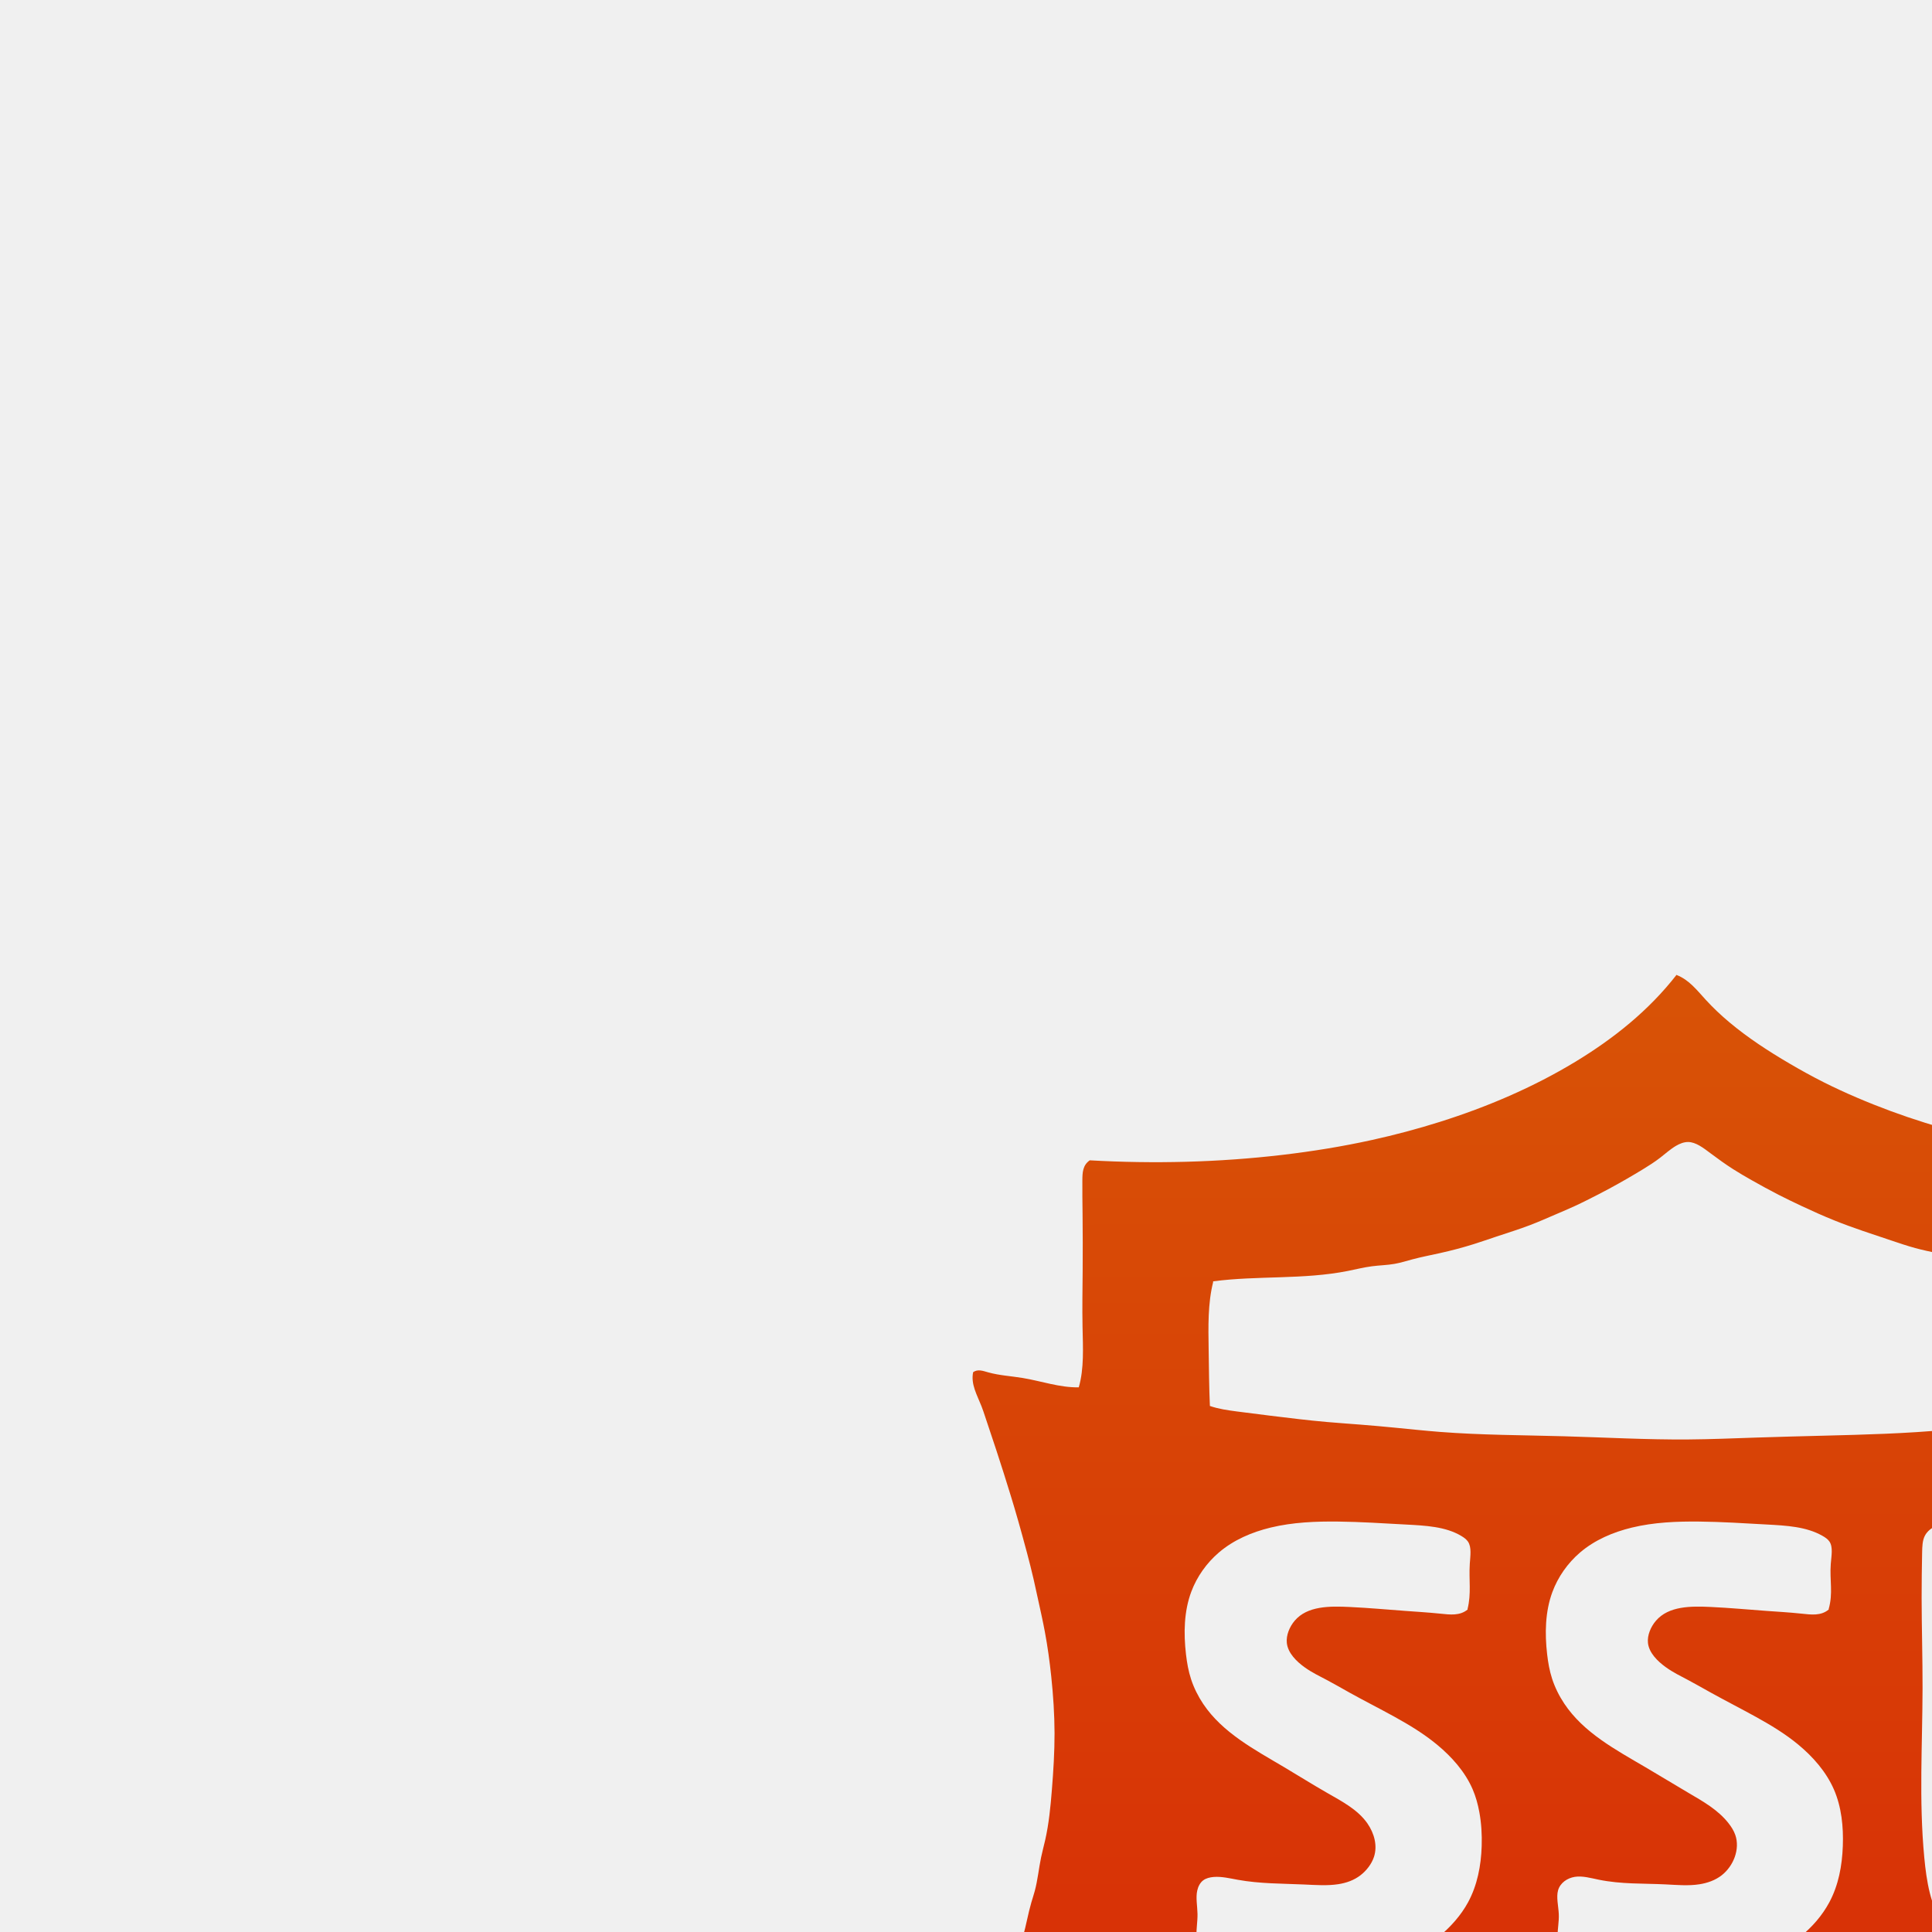
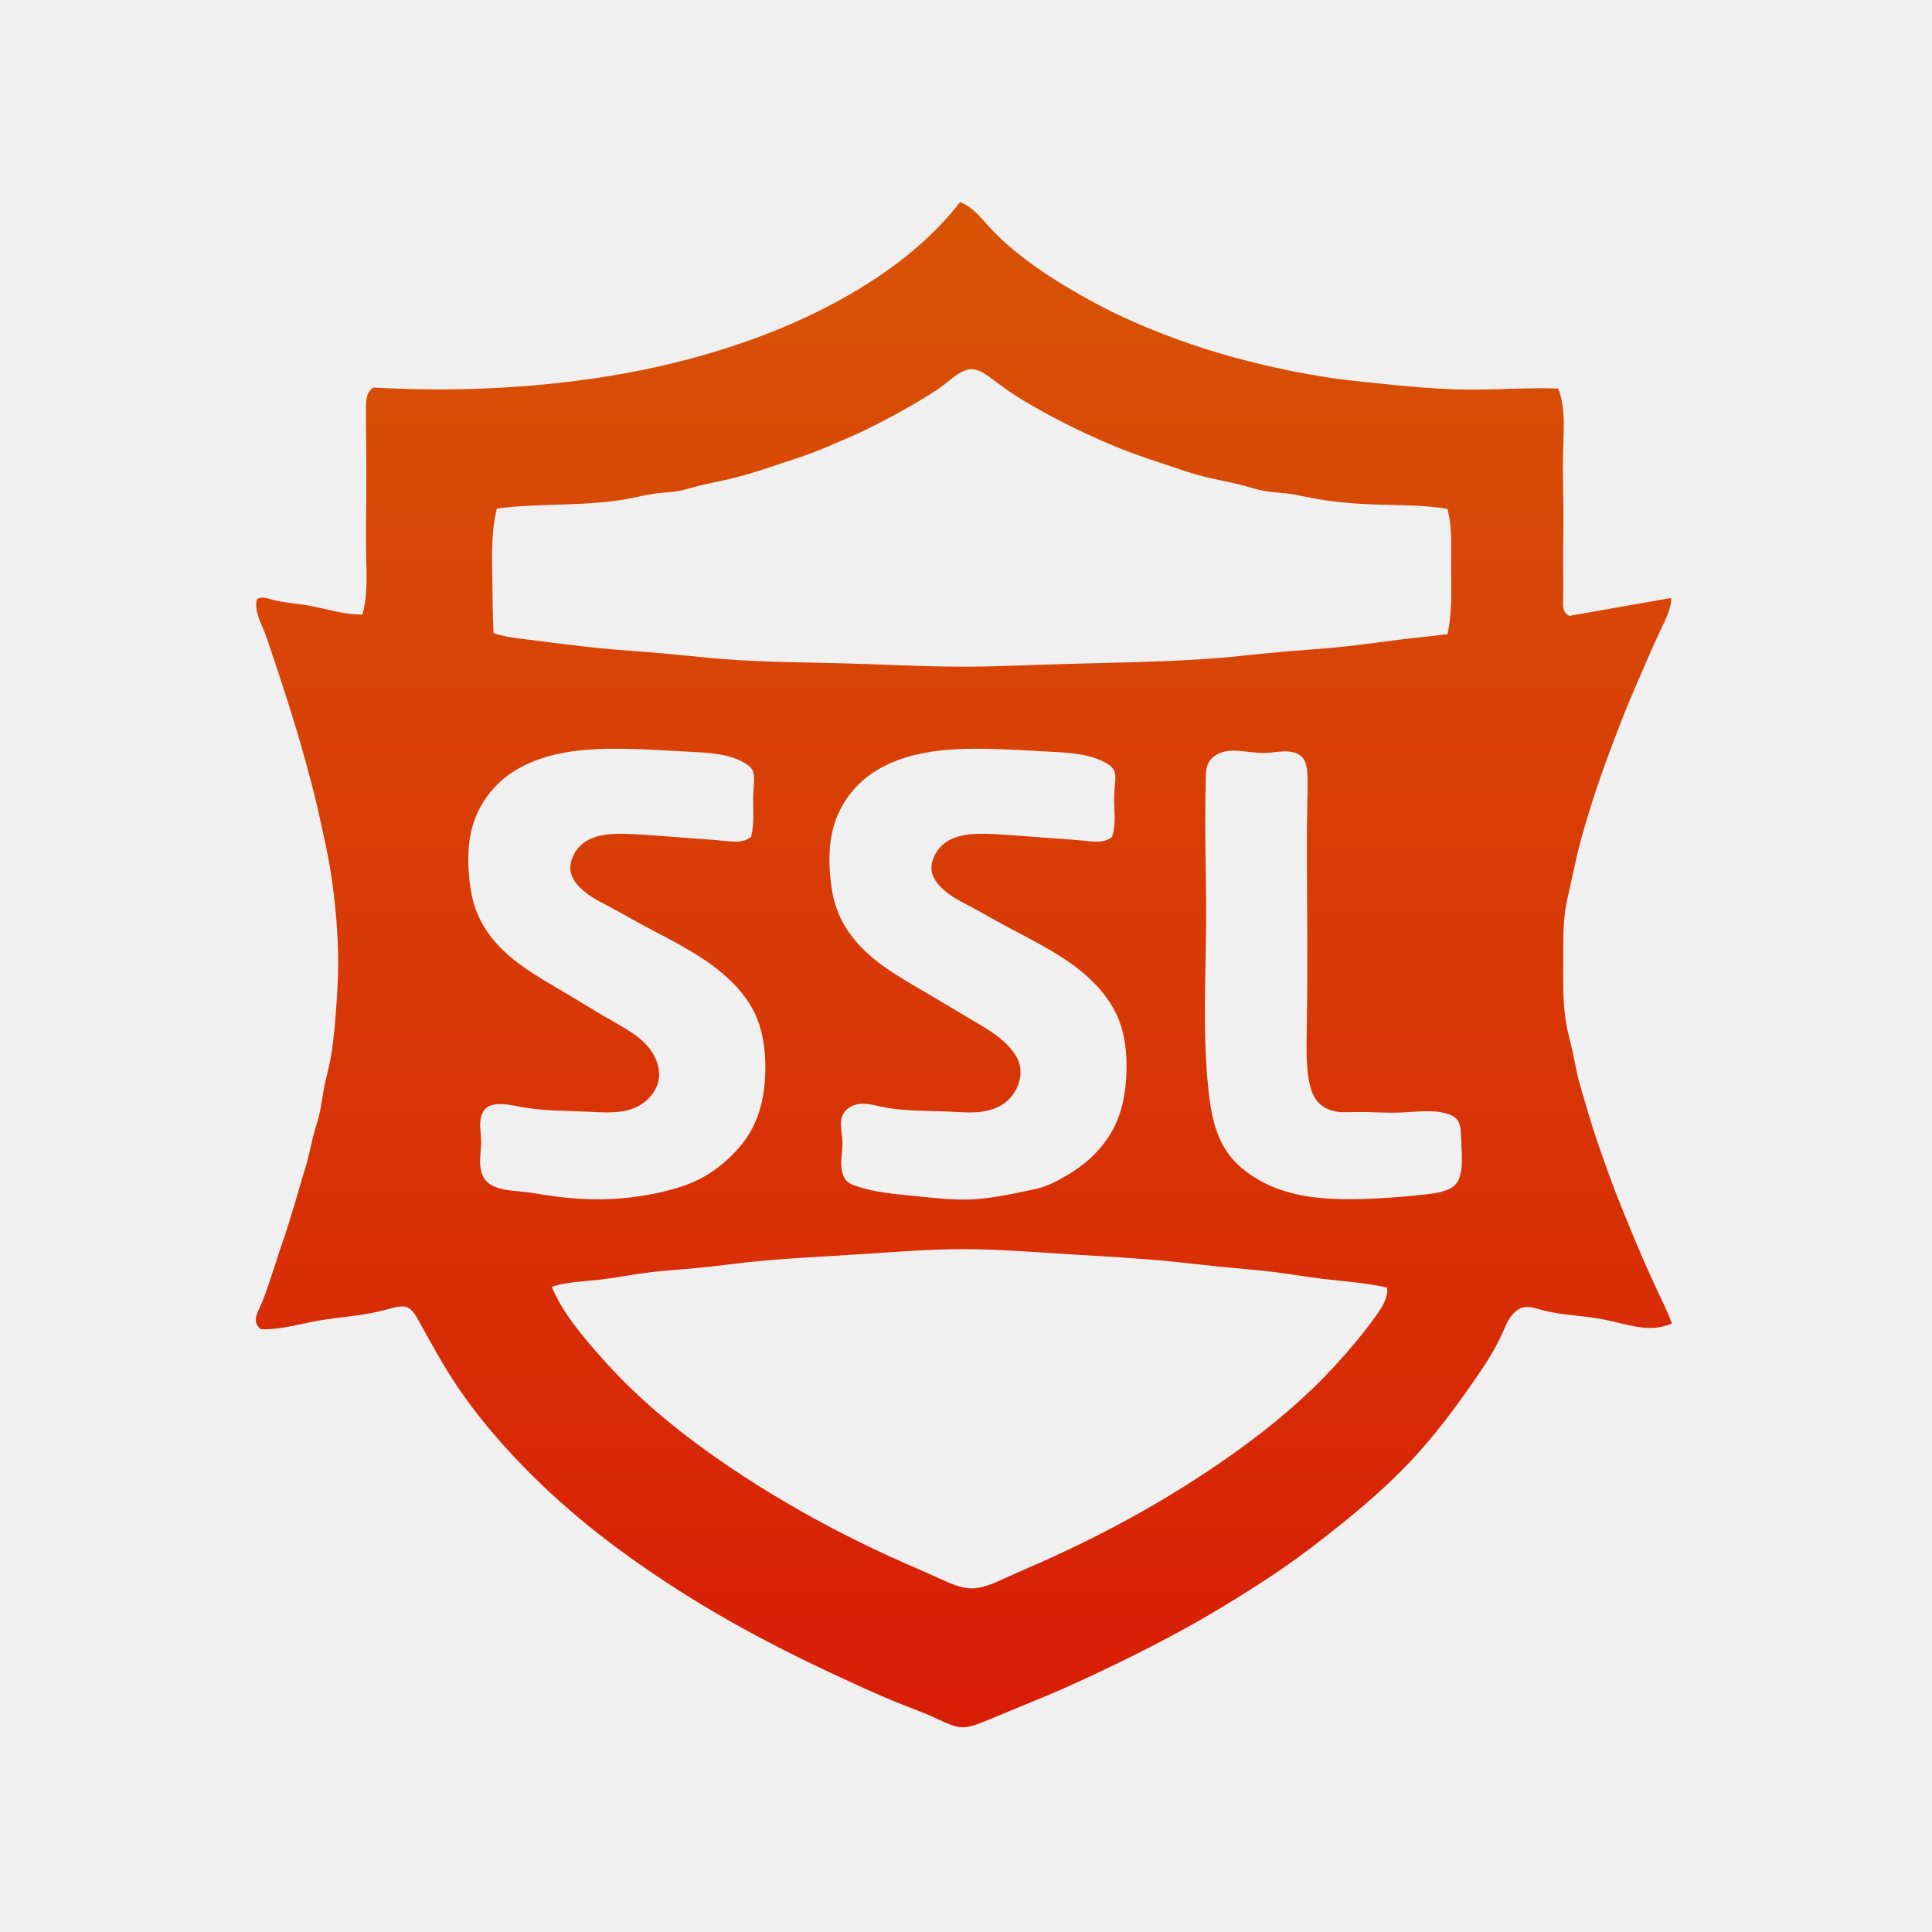
<svg xmlns="http://www.w3.org/2000/svg" viewBox="0 0 100 100">
-   <svg x="45.036" y="47.956" width="84.088" height="84.088" viewBox="0 0 144 144" preserveAspectRatio="none">
-     <defs>
-       <mask id="ssl-silhouette" maskUnits="userSpaceOnUse" x="0" y="0" width="144" height="144" mask-type="alpha">
-         <path d="M71.5 4.302C72.592 4.725 73.299 5.653 74.076 6.502C74.728 7.214 75.429 7.871 76.164 8.488C77.811 9.87 79.63 11.052 81.48 12.137C82.482 12.725 83.493 13.284 84.526 13.804C85.493 14.291 86.479 14.744 87.476 15.17C89.434 16.008 91.438 16.747 93.475 17.385C95.776 18.105 98.121 18.695 100.486 19.185C101.819 19.46 103.157 19.704 104.506 19.895C105.829 20.082 107.162 20.219 108.495 20.354C111.159 20.625 113.821 20.888 116.497 20.91C119.164 20.932 121.844 20.714 124.498 20.815C125.167 22.561 124.973 24.555 124.923 26.505C124.88 28.184 124.944 29.831 124.954 31.495C124.964 33.159 124.922 34.84 124.93 36.502C124.935 37.499 124.958 38.488 124.924 39.512C124.904 40.09 124.867 40.678 125.486 40.965L134.5 39.379C134.533 39.741 134.439 40.124 134.312 40.503C134.083 41.183 133.746 41.849 133.429 42.516C132.804 43.832 132.252 45.151 131.682 46.468C131.393 47.136 131.098 47.803 130.818 48.476C130.538 49.146 130.272 49.823 130.007 50.5C129.743 51.176 129.481 51.851 129.226 52.53C128.981 53.182 128.742 53.837 128.509 54.495C128.037 55.825 127.589 57.166 127.174 58.518C126.936 59.295 126.709 60.077 126.498 60.861C126.352 61.408 126.213 61.956 126.085 62.508C125.879 63.402 125.7 64.306 125.496 65.203C125.397 65.638 125.291 66.071 125.21 66.508C125.026 67.491 124.963 68.495 124.945 69.499C124.933 70.166 124.942 70.833 124.941 71.5C124.941 72.5 124.921 73.502 124.955 74.502C124.99 75.506 125.078 76.508 125.276 77.49C125.413 78.167 125.601 78.835 125.752 79.51C125.898 80.168 126.007 80.833 126.156 81.488C126.312 82.173 126.51 82.847 126.709 83.521C126.967 84.4 127.225 85.279 127.499 86.152C127.744 86.93 128.002 87.704 128.272 88.472C128.396 88.825 128.523 89.176 128.65 89.528C128.928 90.304 129.203 91.082 129.497 91.85C129.706 92.397 129.925 92.938 130.145 93.481C130.264 93.775 130.383 94.069 130.503 94.363C130.934 95.423 131.368 96.484 131.82 97.531C132.043 98.047 132.269 98.559 132.499 99.071C132.568 99.223 132.637 99.376 132.706 99.528C132.967 100.105 133.233 100.682 133.507 101.26C133.847 101.978 134.2 102.699 134.469 103.41C134.504 103.502 134.537 103.594 134.569 103.685C132.579 104.586 130.511 103.717 128.481 103.321C126.677 102.969 124.902 102.99 123.064 102.496C122.526 102.351 121.982 102.162 121.491 102.245C121.132 102.305 120.801 102.512 120.537 102.783C120.06 103.272 119.801 103.973 119.501 104.636C118.86 106.055 118.037 107.301 117.185 108.541C115.454 111.058 113.604 113.549 111.504 115.795C109.363 118.086 106.963 120.123 104.509 122.071C103.202 123.108 101.881 124.12 100.52 125.075C99.33 125.911 98.11 126.704 96.879 127.481C95.444 128.385 93.994 129.268 92.521 130.106C91.205 130.854 89.871 131.566 88.53 132.258C87.709 132.681 86.885 133.096 86.057 133.504C85.375 133.839 84.691 134.169 84.004 134.495C82.542 135.188 81.068 135.865 79.573 136.503C78.228 137.076 76.865 137.619 75.525 138.179C74.856 138.458 74.193 138.742 73.501 139.015C72.847 139.273 72.168 139.522 71.508 139.467C71.159 139.438 70.815 139.324 70.477 139.19C69.953 138.982 69.441 138.726 68.922 138.494C68.124 138.138 67.31 137.84 66.505 137.524C65.16 136.996 63.842 136.415 62.526 135.819C59.55 134.472 56.585 133.048 53.693 131.511C52.266 130.752 50.856 129.965 49.467 129.144C48.139 128.36 46.83 127.543 45.537 126.697C43.124 125.118 40.77 123.436 38.526 121.615C36.203 119.731 34 117.7 31.948 115.512C29.902 113.33 28.006 110.994 26.408 108.499C25.38 106.892 24.474 105.221 23.517 103.496C23.227 102.974 22.933 102.447 22.486 102.261C21.963 102.044 21.233 102.293 20.524 102.483C18.413 103.049 16.501 103.091 14.515 103.449C12.862 103.748 11.157 104.265 9.503 104.189C8.704 103.59 9.139 102.844 9.476 102.094C9.714 101.565 9.903 101.034 10.086 100.505C10.319 99.829 10.541 99.157 10.762 98.476C10.974 97.825 11.184 97.167 11.407 96.517C11.526 96.17 11.648 95.824 11.761 95.476C11.865 95.154 11.96 94.829 12.059 94.505C12.205 94.027 12.359 93.552 12.504 93.073C12.76 92.225 12.986 91.369 13.247 90.521C13.352 90.178 13.463 89.838 13.56 89.493C13.838 88.51 14.005 87.498 14.29 86.516C14.39 86.174 14.503 85.836 14.596 85.492C14.859 84.515 14.95 83.498 15.158 82.504C15.265 81.993 15.404 81.489 15.519 80.98C15.852 79.511 15.995 78.006 16.115 76.501C16.248 74.836 16.352 73.172 16.349 71.502C16.345 69.832 16.233 68.156 16.059 66.497C15.918 65.154 15.737 63.821 15.487 62.494C15.3 61.496 15.074 60.5 14.858 59.511C14.739 58.967 14.623 58.425 14.499 57.883C14.316 57.089 14.114 56.295 13.905 55.507C13.771 55.004 13.635 54.502 13.497 54.001C13.269 53.173 13.036 52.345 12.791 51.52C12.689 51.177 12.585 50.835 12.481 50.494C12.069 49.15 11.646 47.81 11.207 46.475C10.974 45.768 10.737 45.062 10.502 44.359C10.403 44.064 10.305 43.77 10.207 43.475C10.101 43.154 9.996 42.832 9.871 42.514C9.485 41.527 8.913 40.577 9.133 39.503C9.543 39.212 9.996 39.386 10.459 39.516C10.47 39.519 10.481 39.522 10.492 39.525C11.473 39.796 12.5 39.849 13.505 40.014C15.184 40.29 16.798 40.878 18.497 40.847C18.978 39.178 18.868 37.323 18.831 35.498C18.798 33.819 18.828 32.164 18.841 30.502C18.854 28.84 18.851 27.172 18.833 25.499C18.822 24.495 18.806 23.489 18.815 22.492C18.821 21.824 18.838 21.16 19.47 20.725C25.166 21.046 30.876 20.907 36.513 20.246C39.195 19.932 41.86 19.5 44.49 18.921C46.523 18.473 48.535 17.938 50.521 17.311C54.698 15.991 58.759 14.262 62.504 11.994C65.89 9.944 69.017 7.454 71.487 4.277ZM30.411 31.5C29.926 33.428 29.979 35.467 30.009 37.499C30.035 39.177 30.045 40.85 30.119 42.498C30.893 42.765 31.694 42.877 32.503 42.984C33.488 43.114 34.487 43.238 35.485 43.362C37.159 43.568 38.83 43.773 40.506 43.92C41.502 44.008 42.499 44.075 43.496 44.154C44.496 44.232 45.496 44.323 46.495 44.42C47.831 44.55 49.166 44.693 50.504 44.797C54.159 45.082 57.832 45.081 61.501 45.184C65.169 45.287 68.832 45.494 72.499 45.467C74.499 45.452 76.5 45.368 78.5 45.301C80.501 45.234 82.5 45.184 84.5 45.133C88.17 45.04 91.843 44.946 95.495 44.6C96.166 44.536 96.836 44.464 97.507 44.395C98.505 44.293 99.504 44.197 100.503 44.113C102.166 43.973 103.831 43.866 105.49 43.691C107.164 43.513 108.833 43.266 110.504 43.064C111.901 42.895 113.3 42.758 114.678 42.594C115.128 40.566 114.992 38.529 114.997 36.497C115.001 34.797 115.104 33.101 114.682 31.491C112.633 31.126 110.557 31.168 108.497 31.103C106.478 31.04 104.475 30.873 102.496 30.491C101.832 30.363 101.171 30.211 100.5 30.123C99.835 30.037 99.16 30.014 98.504 29.901C97.821 29.783 97.158 29.567 96.486 29.388C95.215 29.051 93.914 28.849 92.648 28.504C91.93 28.309 91.224 28.068 90.517 27.831C88.828 27.265 87.138 26.721 85.489 26.059C84.491 25.659 83.508 25.215 82.537 24.76C81.862 24.443 81.193 24.12 80.53 23.781C79.726 23.37 78.932 22.934 78.142 22.486C77.582 22.168 77.023 21.844 76.483 21.499C75.809 21.067 75.164 20.603 74.497 20.103C73.855 19.621 73.192 19.106 72.507 19.101C72.148 19.099 71.783 19.236 71.434 19.44C70.947 19.725 70.491 20.139 70.028 20.496C69.525 20.885 69.015 21.206 68.496 21.523C67.532 22.111 66.536 22.686 65.534 23.227C64.87 23.585 64.204 23.928 63.532 24.262C63.179 24.438 62.825 24.611 62.467 24.776C61.915 25.03 61.355 25.266 60.795 25.507C60.038 25.832 59.28 26.168 58.509 26.463C57.52 26.841 56.51 27.152 55.504 27.488C54.842 27.709 54.183 27.94 53.517 28.149C52.522 28.462 51.515 28.727 50.497 28.953C49.692 29.132 48.881 29.286 48.084 29.499C47.555 29.64 47.033 29.806 46.496 29.901C45.841 30.018 45.164 30.028 44.499 30.114C43.775 30.206 43.065 30.387 42.351 30.53C38.419 31.313 34.334 30.929 30.391 31.453ZM52.956 60.5C53.304 59.124 53.064 57.92 53.156 56.493C53.202 55.782 53.33 55.016 52.995 54.522C52.857 54.319 52.641 54.163 52.414 54.026C51.012 53.181 49.222 53.101 47.492 53.008C45.455 52.898 43.502 52.769 41.509 52.745C39.511 52.721 37.471 52.803 35.517 53.274C33.836 53.679 32.218 54.373 30.915 55.488C29.836 56.41 28.974 57.621 28.474 58.952C27.817 60.699 27.786 62.652 27.999 64.5C28.086 65.259 28.215 66.001 28.454 66.728C28.704 67.489 29.076 68.235 29.526 68.907C31.239 71.466 34.085 72.962 36.704 74.516C37.98 75.274 39.203 76.045 40.516 76.796C41.833 77.551 43.24 78.286 44.084 79.504C44.68 80.365 44.994 81.466 44.66 82.474C44.454 83.096 44.001 83.682 43.475 84.089C42.89 84.543 42.214 84.775 41.506 84.886C40.535 85.037 39.504 84.961 38.493 84.915C36.494 84.825 34.577 84.855 32.581 84.495C31.877 84.368 31.163 84.192 30.465 84.246C30.12 84.273 29.779 84.355 29.524 84.547C29.25 84.755 29.078 85.09 28.998 85.451C28.855 86.096 29.009 86.826 29.021 87.515C29.033 88.203 28.904 88.851 28.932 89.509C28.957 90.093 29.107 90.686 29.508 91.093C29.696 91.284 29.939 91.434 30.193 91.548C30.912 91.871 31.718 91.904 32.507 91.986C33.521 92.091 34.505 92.276 35.498 92.412C37.148 92.638 38.822 92.73 40.496 92.655C42.18 92.579 43.865 92.334 45.49 91.923C46.526 91.661 47.537 91.331 48.477 90.841C49.177 90.476 49.838 90.021 50.457 89.505C51.473 88.657 52.376 87.643 52.999 86.499C53.821 84.987 54.156 83.248 54.211 81.5C54.243 80.491 54.182 79.479 54.002 78.499C53.875 77.805 53.689 77.126 53.413 76.484C52.746 74.93 51.554 73.588 50.224 72.495C49.063 71.54 47.797 70.775 46.494 70.054C45.183 69.329 43.833 68.649 42.511 67.914C41.846 67.544 41.188 67.159 40.534 66.814C39.859 66.457 39.189 66.141 38.535 65.675C37.773 65.132 37.034 64.384 36.939 63.508C36.865 62.828 37.178 62.07 37.635 61.533C38.757 60.212 40.743 60.231 42.536 60.317C44.257 60.399 45.801 60.544 47.467 60.665C48.466 60.738 49.508 60.802 50.525 60.906C51.409 60.996 52.274 61.117 52.975 60.532ZM84.966 60.5C85.372 59.1 85.044 57.936 85.153 56.501C85.207 55.786 85.37 55.004 85.032 54.511C84.891 54.306 84.663 54.151 84.427 54.016C82.983 53.188 81.217 53.101 79.495 53.006C77.468 52.893 75.502 52.767 73.506 52.745C71.505 52.723 69.473 52.806 67.52 53.279C65.845 53.685 64.227 54.377 62.929 55.488C61.836 56.423 60.969 57.654 60.471 59.006C59.833 60.739 59.801 62.671 60.011 64.5C60.096 65.241 60.221 65.965 60.452 66.676C60.702 67.445 61.077 68.2 61.53 68.88C63.245 71.456 66.073 72.962 68.723 74.517C70.003 75.268 71.241 76.03 72.524 76.783C73.824 77.545 75.17 78.299 76.104 79.501C76.348 79.813 76.563 80.156 76.69 80.523C76.908 81.149 76.868 81.845 76.64 82.482C76.416 83.112 76.008 83.685 75.491 84.092C74.923 84.539 74.222 84.784 73.503 84.896C72.516 85.05 71.493 84.952 70.489 84.904C68.505 84.807 66.597 84.9 64.578 84.487C63.864 84.34 63.136 84.131 62.467 84.236C61.787 84.344 61.168 84.776 60.982 85.426C60.807 86.036 61.013 86.837 61.044 87.532C61.075 88.228 60.931 88.818 60.94 89.496C60.948 90.092 61.074 90.756 61.489 91.119C61.688 91.294 61.955 91.399 62.223 91.492C63.925 92.083 65.72 92.212 67.5 92.39C69.168 92.556 70.821 92.765 72.491 92.689C74.172 92.613 75.87 92.248 77.493 91.91C77.991 91.807 78.482 91.706 78.963 91.537C79.482 91.355 79.99 91.094 80.478 90.823C81.188 90.428 81.857 90.012 82.484 89.508C83.499 88.693 84.404 87.65 85.022 86.498C85.841 84.972 86.157 83.256 86.221 81.506C86.284 79.786 86.104 78.034 85.43 76.488C84.752 74.934 83.576 73.59 82.248 72.495C81.084 71.536 79.803 70.768 78.493 70.044C77.181 69.319 75.839 68.637 74.515 67.903C73.849 67.534 73.187 67.152 72.533 66.805C71.857 66.447 71.19 66.126 70.536 65.656C69.782 65.115 69.045 64.374 68.949 63.509C68.874 62.827 69.197 62.066 69.662 61.529C70.791 60.221 72.752 60.231 74.533 60.315C76.253 60.396 77.804 60.545 79.469 60.664C80.467 60.735 81.506 60.795 82.524 60.903C83.411 60.996 84.282 61.127 84.984 60.529ZM94.493 53.129C94.079 53.304 93.7 53.605 93.496 53.995C93.273 54.424 93.261 54.961 93.25 55.489C93.223 56.855 93.205 58.168 93.206 59.493C93.21 62.144 93.293 64.844 93.288 67.516C93.279 72.527 92.96 77.436 93.439 82.503C93.641 84.638 93.984 86.801 95.139 88.477C96.155 89.951 97.797 91.048 99.546 91.712C101.772 92.557 104.17 92.697 106.504 92.667C108.491 92.642 110.432 92.493 112.543 92.268C113.669 92.147 114.843 92.005 115.423 91.32C116.134 90.481 115.953 88.826 115.895 87.4C115.866 86.66 115.869 85.982 115.491 85.564C115.269 85.319 114.915 85.163 114.541 85.059C113.293 84.712 111.816 84.939 110.463 84.991C109.11 85.042 107.882 84.918 106.529 84.944C105.851 84.957 105.142 85.007 104.484 84.826C104.109 84.722 103.752 84.544 103.466 84.31C102.671 83.658 102.427 82.569 102.303 81.499C102.147 80.146 102.183 78.822 102.207 77.494C102.304 72.186 102.222 66.823 102.22 61.498C102.22 60.167 102.224 58.838 102.254 57.511C102.269 56.848 102.29 56.185 102.279 55.479C102.268 54.755 102.222 53.986 101.838 53.532C101.547 53.188 101.061 53.024 100.556 52.986C99.906 52.937 99.223 53.096 98.525 53.115C97.128 53.154 95.67 52.632 94.493 53.129ZM35.306 100.5C36.056 102.27 37.221 103.81 38.454 105.287C39.68 106.755 40.972 108.159 42.343 109.483C45.041 112.09 48.042 114.386 51.151 116.479C54.443 118.696 57.857 120.686 61.413 122.489C63.096 123.343 64.81 124.155 66.512 124.908C67.491 125.341 68.466 125.755 69.467 126.213C70.461 126.667 71.481 127.164 72.501 127.167C73.521 127.17 74.541 126.679 75.534 126.226C76.535 125.77 77.51 125.353 78.489 124.919C80.199 124.161 81.923 123.348 83.614 122.492C87.17 120.693 90.579 118.699 93.872 116.482C96.984 114.386 99.993 112.092 102.694 109.487C104.052 108.177 105.333 106.789 106.546 105.326C107.231 104.499 107.895 103.649 108.499 102.776C108.97 102.095 109.405 101.401 109.328 100.512C107.398 100.059 105.44 99.959 103.505 99.719C102.165 99.553 100.835 99.319 99.496 99.148C97.84 98.937 96.17 98.821 94.506 98.655C93.167 98.522 91.831 98.355 90.493 98.218C87.249 97.887 83.992 97.732 80.733 97.525C77.656 97.33 74.578 97.088 71.5 97.099C68.499 97.111 65.5 97.363 62.499 97.556C59.163 97.77 55.826 97.911 52.508 98.274C51.17 98.421 49.835 98.604 48.494 98.737C46.83 98.902 45.158 98.991 43.504 99.213C42.167 99.392 40.842 99.658 39.495 99.809C38.065 99.97 36.608 100.001 35.276 100.437Z" fill="#FFFFFF" fill-rule="evenodd" />
-       </mask>
-       <linearGradient id="ssl-color" gradientUnits="userSpaceOnUse" x1="72.024" y1="137.5" x2="71.976" y2="6.5">
-         <stop offset="0" stop-color="#D81F06" />
-         <stop offset="0.071" stop-color="#D82206" />
-         <stop offset="0.143" stop-color="#D82606" />
-         <stop offset="0.214" stop-color="#D82A06" />
-         <stop offset="0.286" stop-color="#D82E06" />
-         <stop offset="0.357" stop-color="#D83106" />
-         <stop offset="0.429" stop-color="#D83506" />
-         <stop offset="0.5" stop-color="#D83906" />
-         <stop offset="0.571" stop-color="#D83C06" />
-         <stop offset="0.643" stop-color="#D84006" />
-         <stop offset="0.714" stop-color="#D84406" />
-         <stop offset="0.786" stop-color="#D84706" />
-         <stop offset="0.857" stop-color="#D84B06" />
-         <stop offset="0.929" stop-color="#D84F06" />
-         <stop offset="1" stop-color="#D85206" />
-       </linearGradient>
-     </defs>
-     <g mask="url(#ssl-silhouette)">
-       <rect x="-2" y="-2" width="148" height="148" fill="url(#ssl-color)" />
+   <defs>
+     <clipPath id="qure-source-viewport" clipPathUnits="userSpaceOnUse">
+       <rect x="0" y="0" width="144" height="144" />
+     </clipPath>
+   </defs>
+   <g transform="translate(7.956204 7.956204) scale(0.5839416)">
+     <g clip-path="url(#qure-source-viewport)">
+       <defs>
+         <mask id="ssl-silhouette" maskUnits="userSpaceOnUse" x="0" y="0" width="144" height="144" mask-type="alpha">
+           <path d="M71.5 4.302C72.592 4.725 73.299 5.653 74.076 6.502C74.728 7.214 75.429 7.871 76.164 8.488C77.811 9.87 79.63 11.052 81.48 12.137C82.482 12.725 83.493 13.284 84.526 13.804C85.493 14.291 86.479 14.744 87.476 15.17C89.434 16.008 91.438 16.747 93.475 17.385C95.776 18.105 98.121 18.695 100.486 19.185C101.819 19.46 103.157 19.704 104.506 19.895C105.829 20.082 107.162 20.219 108.495 20.354C111.159 20.625 113.821 20.888 116.497 20.91C119.164 20.932 121.844 20.714 124.498 20.815C125.167 22.561 124.973 24.555 124.923 26.505C124.88 28.184 124.944 29.831 124.954 31.495C124.964 33.159 124.922 34.84 124.93 36.502C124.935 37.499 124.958 38.488 124.924 39.512C124.904 40.09 124.867 40.678 125.486 40.965L134.5 39.379C134.533 39.741 134.439 40.124 134.312 40.503C134.083 41.183 133.746 41.849 133.429 42.516C132.804 43.832 132.252 45.151 131.682 46.468C131.393 47.136 131.098 47.803 130.818 48.476C130.538 49.146 130.272 49.823 130.007 50.5C129.743 51.176 129.481 51.851 129.226 52.53C128.981 53.182 128.742 53.837 128.509 54.495C128.037 55.825 127.589 57.166 127.174 58.518C126.936 59.295 126.709 60.077 126.498 60.861C126.352 61.408 126.213 61.956 126.085 62.508C125.879 63.402 125.7 64.306 125.496 65.203C125.397 65.638 125.291 66.071 125.21 66.508C125.026 67.491 124.963 68.495 124.945 69.499C124.933 70.166 124.942 70.833 124.941 71.5C124.941 72.5 124.921 73.502 124.955 74.502C124.99 75.506 125.078 76.508 125.276 77.49C125.413 78.167 125.601 78.835 125.752 79.51C125.898 80.168 126.007 80.833 126.156 81.488C126.312 82.173 126.51 82.847 126.709 83.521C126.967 84.4 127.225 85.279 127.499 86.152C127.744 86.93 128.002 87.704 128.272 88.472C128.396 88.825 128.523 89.176 128.65 89.528C128.928 90.304 129.203 91.082 129.497 91.85C129.706 92.397 129.925 92.938 130.145 93.481C130.264 93.775 130.383 94.069 130.503 94.363C130.934 95.423 131.368 96.484 131.82 97.531C132.043 98.047 132.269 98.559 132.499 99.071C132.568 99.223 132.637 99.376 132.706 99.528C132.967 100.105 133.233 100.682 133.507 101.26C133.847 101.978 134.2 102.699 134.469 103.41C134.504 103.502 134.537 103.594 134.569 103.685C132.579 104.586 130.511 103.717 128.481 103.321C126.677 102.969 124.902 102.99 123.064 102.496C122.526 102.351 121.982 102.162 121.491 102.245C121.132 102.305 120.801 102.512 120.537 102.783C120.06 103.272 119.801 103.973 119.501 104.636C118.86 106.055 118.037 107.301 117.185 108.541C115.454 111.058 113.604 113.549 111.504 115.795C109.363 118.086 106.963 120.123 104.509 122.071C103.202 123.108 101.881 124.12 100.52 125.075C99.33 125.911 98.11 126.704 96.879 127.481C95.444 128.385 93.994 129.268 92.521 130.106C91.205 130.854 89.871 131.566 88.53 132.258C87.709 132.681 86.885 133.096 86.057 133.504C85.375 133.839 84.691 134.169 84.004 134.495C82.542 135.188 81.068 135.865 79.573 136.503C78.228 137.076 76.865 137.619 75.525 138.179C74.856 138.458 74.193 138.742 73.501 139.015C72.847 139.273 72.168 139.522 71.508 139.467C71.159 139.438 70.815 139.324 70.477 139.19C69.953 138.982 69.441 138.726 68.922 138.494C68.124 138.138 67.31 137.84 66.505 137.524C65.16 136.996 63.842 136.415 62.526 135.819C59.55 134.472 56.585 133.048 53.693 131.511C52.266 130.752 50.856 129.965 49.467 129.144C48.139 128.36 46.83 127.543 45.537 126.697C43.124 125.118 40.77 123.436 38.526 121.615C36.203 119.731 34 117.7 31.948 115.512C29.902 113.33 28.006 110.994 26.408 108.499C25.38 106.892 24.474 105.221 23.517 103.496C23.227 102.974 22.933 102.447 22.486 102.261C21.963 102.044 21.233 102.293 20.524 102.483C18.413 103.049 16.501 103.091 14.515 103.449C12.862 103.748 11.157 104.265 9.503 104.189C8.704 103.59 9.139 102.844 9.476 102.094C9.714 101.565 9.903 101.034 10.086 100.505C10.319 99.829 10.541 99.157 10.762 98.476C10.974 97.825 11.184 97.167 11.407 96.517C11.526 96.17 11.648 95.824 11.761 95.476C11.865 95.154 11.96 94.829 12.059 94.505C12.205 94.027 12.359 93.552 12.504 93.073C12.76 92.225 12.986 91.369 13.247 90.521C13.352 90.178 13.463 89.838 13.56 89.493C13.838 88.51 14.005 87.498 14.29 86.516C14.39 86.174 14.503 85.836 14.596 85.492C14.859 84.515 14.95 83.498 15.158 82.504C15.265 81.993 15.404 81.489 15.519 80.98C15.852 79.511 15.995 78.006 16.115 76.501C16.248 74.836 16.352 73.172 16.349 71.502C16.345 69.832 16.233 68.156 16.059 66.497C15.918 65.154 15.737 63.821 15.487 62.494C15.3 61.496 15.074 60.5 14.858 59.511C14.739 58.967 14.623 58.425 14.499 57.883C14.316 57.089 14.114 56.295 13.905 55.507C13.771 55.004 13.635 54.502 13.497 54.001C13.269 53.173 13.036 52.345 12.791 51.52C12.689 51.177 12.585 50.835 12.481 50.494C12.069 49.15 11.646 47.81 11.207 46.475C10.974 45.768 10.737 45.062 10.502 44.359C10.403 44.064 10.305 43.77 10.207 43.475C10.101 43.154 9.996 42.832 9.871 42.514C9.485 41.527 8.913 40.577 9.133 39.503C9.543 39.212 9.996 39.386 10.459 39.516C10.47 39.519 10.481 39.522 10.492 39.525C11.473 39.796 12.5 39.849 13.505 40.014C15.184 40.29 16.798 40.878 18.497 40.847C18.978 39.178 18.868 37.323 18.831 35.498C18.798 33.819 18.828 32.164 18.841 30.502C18.854 28.84 18.851 27.172 18.833 25.499C18.822 24.495 18.806 23.489 18.815 22.492C18.821 21.824 18.838 21.16 19.47 20.725C25.166 21.046 30.876 20.907 36.513 20.246C39.195 19.932 41.86 19.5 44.49 18.921C46.523 18.473 48.535 17.938 50.521 17.311C54.698 15.991 58.759 14.262 62.504 11.994C65.89 9.944 69.017 7.454 71.487 4.277ZM30.411 31.5C29.926 33.428 29.979 35.467 30.009 37.499C30.035 39.177 30.045 40.85 30.119 42.498C30.893 42.765 31.694 42.877 32.503 42.984C33.488 43.114 34.487 43.238 35.485 43.362C37.159 43.568 38.83 43.773 40.506 43.92C41.502 44.008 42.499 44.075 43.496 44.154C44.496 44.232 45.496 44.323 46.495 44.42C47.831 44.55 49.166 44.693 50.504 44.797C54.159 45.082 57.832 45.081 61.501 45.184C65.169 45.287 68.832 45.494 72.499 45.467C74.499 45.452 76.5 45.368 78.5 45.301C80.501 45.234 82.5 45.184 84.5 45.133C88.17 45.04 91.843 44.946 95.495 44.6C96.166 44.536 96.836 44.464 97.507 44.395C98.505 44.293 99.504 44.197 100.503 44.113C102.166 43.973 103.831 43.866 105.49 43.691C107.164 43.513 108.833 43.266 110.504 43.064C111.901 42.895 113.3 42.758 114.678 42.594C115.128 40.566 114.992 38.529 114.997 36.497C115.001 34.797 115.104 33.101 114.682 31.491C112.633 31.126 110.557 31.168 108.497 31.103C106.478 31.04 104.475 30.873 102.496 30.491C101.832 30.363 101.171 30.211 100.5 30.123C99.835 30.037 99.16 30.014 98.504 29.901C97.821 29.783 97.158 29.567 96.486 29.388C95.215 29.051 93.914 28.849 92.648 28.504C91.93 28.309 91.224 28.068 90.517 27.831C88.828 27.265 87.138 26.721 85.489 26.059C84.491 25.659 83.508 25.215 82.537 24.76C81.862 24.443 81.193 24.12 80.53 23.781C79.726 23.37 78.932 22.934 78.142 22.486C77.582 22.168 77.023 21.844 76.483 21.499C75.809 21.067 75.164 20.603 74.497 20.103C73.855 19.621 73.192 19.106 72.507 19.101C72.148 19.099 71.783 19.236 71.434 19.44C70.947 19.725 70.491 20.139 70.028 20.496C69.525 20.885 69.015 21.206 68.496 21.523C67.532 22.111 66.536 22.686 65.534 23.227C64.87 23.585 64.204 23.928 63.532 24.262C63.179 24.438 62.825 24.611 62.467 24.776C61.915 25.03 61.355 25.266 60.795 25.507C60.038 25.832 59.28 26.168 58.509 26.463C57.52 26.841 56.51 27.152 55.504 27.488C54.842 27.709 54.183 27.94 53.517 28.149C52.522 28.462 51.515 28.727 50.497 28.953C49.692 29.132 48.881 29.286 48.084 29.499C47.555 29.64 47.033 29.806 46.496 29.901C45.841 30.018 45.164 30.028 44.499 30.114C43.775 30.206 43.065 30.387 42.351 30.53C38.419 31.313 34.334 30.929 30.391 31.453ZM52.956 60.5C53.304 59.124 53.064 57.92 53.156 56.493C53.202 55.782 53.33 55.016 52.995 54.522C52.857 54.319 52.641 54.163 52.414 54.026C51.012 53.181 49.222 53.101 47.492 53.008C45.455 52.898 43.502 52.769 41.509 52.745C39.511 52.721 37.471 52.803 35.517 53.274C33.836 53.679 32.218 54.373 30.915 55.488C29.836 56.41 28.974 57.621 28.474 58.952C27.817 60.699 27.786 62.652 27.999 64.5C28.086 65.259 28.215 66.001 28.454 66.728C28.704 67.489 29.076 68.235 29.526 68.907C31.239 71.466 34.085 72.962 36.704 74.516C37.98 75.274 39.203 76.045 40.516 76.796C41.833 77.551 43.24 78.286 44.084 79.504C44.68 80.365 44.994 81.466 44.66 82.474C44.454 83.096 44.001 83.682 43.475 84.089C42.89 84.543 42.214 84.775 41.506 84.886C40.535 85.037 39.504 84.961 38.493 84.915C36.494 84.825 34.577 84.855 32.581 84.495C31.877 84.368 31.163 84.192 30.465 84.246C30.12 84.273 29.779 84.355 29.524 84.547C29.25 84.755 29.078 85.09 28.998 85.451C28.855 86.096 29.009 86.826 29.021 87.515C29.033 88.203 28.904 88.851 28.932 89.509C28.957 90.093 29.107 90.686 29.508 91.093C29.696 91.284 29.939 91.434 30.193 91.548C30.912 91.871 31.718 91.904 32.507 91.986C33.521 92.091 34.505 92.276 35.498 92.412C37.148 92.638 38.822 92.73 40.496 92.655C42.18 92.579 43.865 92.334 45.49 91.923C46.526 91.661 47.537 91.331 48.477 90.841C49.177 90.476 49.838 90.021 50.457 89.505C51.473 88.657 52.376 87.643 52.999 86.499C53.821 84.987 54.156 83.248 54.211 81.5C54.243 80.491 54.182 79.479 54.002 78.499C53.875 77.805 53.689 77.126 53.413 76.484C52.746 74.93 51.554 73.588 50.224 72.495C49.063 71.54 47.797 70.775 46.494 70.054C45.183 69.329 43.833 68.649 42.511 67.914C41.846 67.544 41.188 67.159 40.534 66.814C39.859 66.457 39.189 66.141 38.535 65.675C37.773 65.132 37.034 64.384 36.939 63.508C36.865 62.828 37.178 62.07 37.635 61.533C38.757 60.212 40.743 60.231 42.536 60.317C44.257 60.399 45.801 60.544 47.467 60.665C48.466 60.738 49.508 60.802 50.525 60.906C51.409 60.996 52.274 61.117 52.975 60.532ZM84.966 60.5C85.372 59.1 85.044 57.936 85.153 56.501C85.207 55.786 85.37 55.004 85.032 54.511C84.891 54.306 84.663 54.151 84.427 54.016C82.983 53.188 81.217 53.101 79.495 53.006C77.468 52.893 75.502 52.767 73.506 52.745C71.505 52.723 69.473 52.806 67.52 53.279C65.845 53.685 64.227 54.377 62.929 55.488C61.836 56.423 60.969 57.654 60.471 59.006C59.833 60.739 59.801 62.671 60.011 64.5C60.096 65.241 60.221 65.965 60.452 66.676C60.702 67.445 61.077 68.2 61.53 68.88C63.245 71.456 66.073 72.962 68.723 74.517C70.003 75.268 71.241 76.03 72.524 76.783C73.824 77.545 75.17 78.299 76.104 79.501C76.348 79.813 76.563 80.156 76.69 80.523C76.908 81.149 76.868 81.845 76.64 82.482C76.416 83.112 76.008 83.685 75.491 84.092C74.923 84.539 74.222 84.784 73.503 84.896C72.516 85.05 71.493 84.952 70.489 84.904C68.505 84.807 66.597 84.9 64.578 84.487C63.864 84.34 63.136 84.131 62.467 84.236C61.787 84.344 61.168 84.776 60.982 85.426C60.807 86.036 61.013 86.837 61.044 87.532C61.075 88.228 60.931 88.818 60.94 89.496C60.948 90.092 61.074 90.756 61.489 91.119C61.688 91.294 61.955 91.399 62.223 91.492C63.925 92.083 65.72 92.212 67.5 92.39C69.168 92.556 70.821 92.765 72.491 92.689C74.172 92.613 75.87 92.248 77.493 91.91C77.991 91.807 78.482 91.706 78.963 91.537C79.482 91.355 79.99 91.094 80.478 90.823C81.188 90.428 81.857 90.012 82.484 89.508C83.499 88.693 84.404 87.65 85.022 86.498C85.841 84.972 86.157 83.256 86.221 81.506C86.284 79.786 86.104 78.034 85.43 76.488C84.752 74.934 83.576 73.59 82.248 72.495C81.084 71.536 79.803 70.768 78.493 70.044C77.181 69.319 75.839 68.637 74.515 67.903C73.849 67.534 73.187 67.152 72.533 66.805C71.857 66.447 71.19 66.126 70.536 65.656C69.782 65.115 69.045 64.374 68.949 63.509C68.874 62.827 69.197 62.066 69.662 61.529C70.791 60.221 72.752 60.231 74.533 60.315C76.253 60.396 77.804 60.545 79.469 60.664C80.467 60.735 81.506 60.795 82.524 60.903C83.411 60.996 84.282 61.127 84.984 60.529ZM94.493 53.129C94.079 53.304 93.7 53.605 93.496 53.995C93.273 54.424 93.261 54.961 93.25 55.489C93.223 56.855 93.205 58.168 93.206 59.493C93.21 62.144 93.293 64.844 93.288 67.516C93.279 72.527 92.96 77.436 93.439 82.503C93.641 84.638 93.984 86.801 95.139 88.477C96.155 89.951 97.797 91.048 99.546 91.712C101.772 92.557 104.17 92.697 106.504 92.667C108.491 92.642 110.432 92.493 112.543 92.268C113.669 92.147 114.843 92.005 115.423 91.32C116.134 90.481 115.953 88.826 115.895 87.4C115.866 86.66 115.869 85.982 115.491 85.564C115.269 85.319 114.915 85.163 114.541 85.059C113.293 84.712 111.816 84.939 110.463 84.991C109.11 85.042 107.882 84.918 106.529 84.944C105.851 84.957 105.142 85.007 104.484 84.826C104.109 84.722 103.752 84.544 103.466 84.31C102.671 83.658 102.427 82.569 102.303 81.499C102.147 80.146 102.183 78.822 102.207 77.494C102.304 72.186 102.222 66.823 102.22 61.498C102.22 60.167 102.224 58.838 102.254 57.511C102.269 56.848 102.29 56.185 102.279 55.479C102.268 54.755 102.222 53.986 101.838 53.532C101.547 53.188 101.061 53.024 100.556 52.986C99.906 52.937 99.223 53.096 98.525 53.115C97.128 53.154 95.67 52.632 94.493 53.129ZM35.306 100.5C36.056 102.27 37.221 103.81 38.454 105.287C39.68 106.755 40.972 108.159 42.343 109.483C45.041 112.09 48.042 114.386 51.151 116.479C54.443 118.696 57.857 120.686 61.413 122.489C63.096 123.343 64.81 124.155 66.512 124.908C67.491 125.341 68.466 125.755 69.467 126.213C70.461 126.667 71.481 127.164 72.501 127.167C73.521 127.17 74.541 126.679 75.534 126.226C76.535 125.77 77.51 125.353 78.489 124.919C80.199 124.161 81.923 123.348 83.614 122.492C87.17 120.693 90.579 118.699 93.872 116.482C96.984 114.386 99.993 112.092 102.694 109.487C104.052 108.177 105.333 106.789 106.546 105.326C107.231 104.499 107.895 103.649 108.499 102.776C108.97 102.095 109.405 101.401 109.328 100.512C107.398 100.059 105.44 99.959 103.505 99.719C102.165 99.553 100.835 99.319 99.496 99.148C97.84 98.937 96.17 98.821 94.506 98.655C93.167 98.522 91.831 98.355 90.493 98.218C87.249 97.887 83.992 97.732 80.733 97.525C77.656 97.33 74.578 97.088 71.5 97.099C68.499 97.111 65.5 97.363 62.499 97.556C59.163 97.77 55.826 97.911 52.508 98.274C51.17 98.421 49.835 98.604 48.494 98.737C46.83 98.902 45.158 98.991 43.504 99.213C42.167 99.392 40.842 99.658 39.495 99.809C38.065 99.97 36.608 100.001 35.276 100.437Z" fill="#FFFFFF" fill-rule="evenodd" />
+         </mask>
+         <linearGradient id="ssl-color" gradientUnits="userSpaceOnUse" x1="72.024" y1="137.5" x2="71.976" y2="6.5">
+           <stop offset="0" stop-color="#D81F06" />
+           <stop offset="0.071" stop-color="#D82206" />
+           <stop offset="0.143" stop-color="#D82606" />
+           <stop offset="0.214" stop-color="#D82A06" />
+           <stop offset="0.286" stop-color="#D82E06" />
+           <stop offset="0.357" stop-color="#D83106" />
+           <stop offset="0.429" stop-color="#D83506" />
+           <stop offset="0.5" stop-color="#D83906" />
+           <stop offset="0.571" stop-color="#D83C06" />
+           <stop offset="0.643" stop-color="#D84006" />
+           <stop offset="0.714" stop-color="#D84406" />
+           <stop offset="0.786" stop-color="#D84706" />
+           <stop offset="0.857" stop-color="#D84B06" />
+           <stop offset="0.929" stop-color="#D84F06" />
+           <stop offset="1" stop-color="#D85206" />
+         </linearGradient>
+       </defs>
+       <g mask="url(#ssl-silhouette)">
+         <rect x="-2" y="-2" width="148" height="148" fill="url(#ssl-color)" />
+       </g>
    </g>
-   </svg>
+   </g>
</svg>
